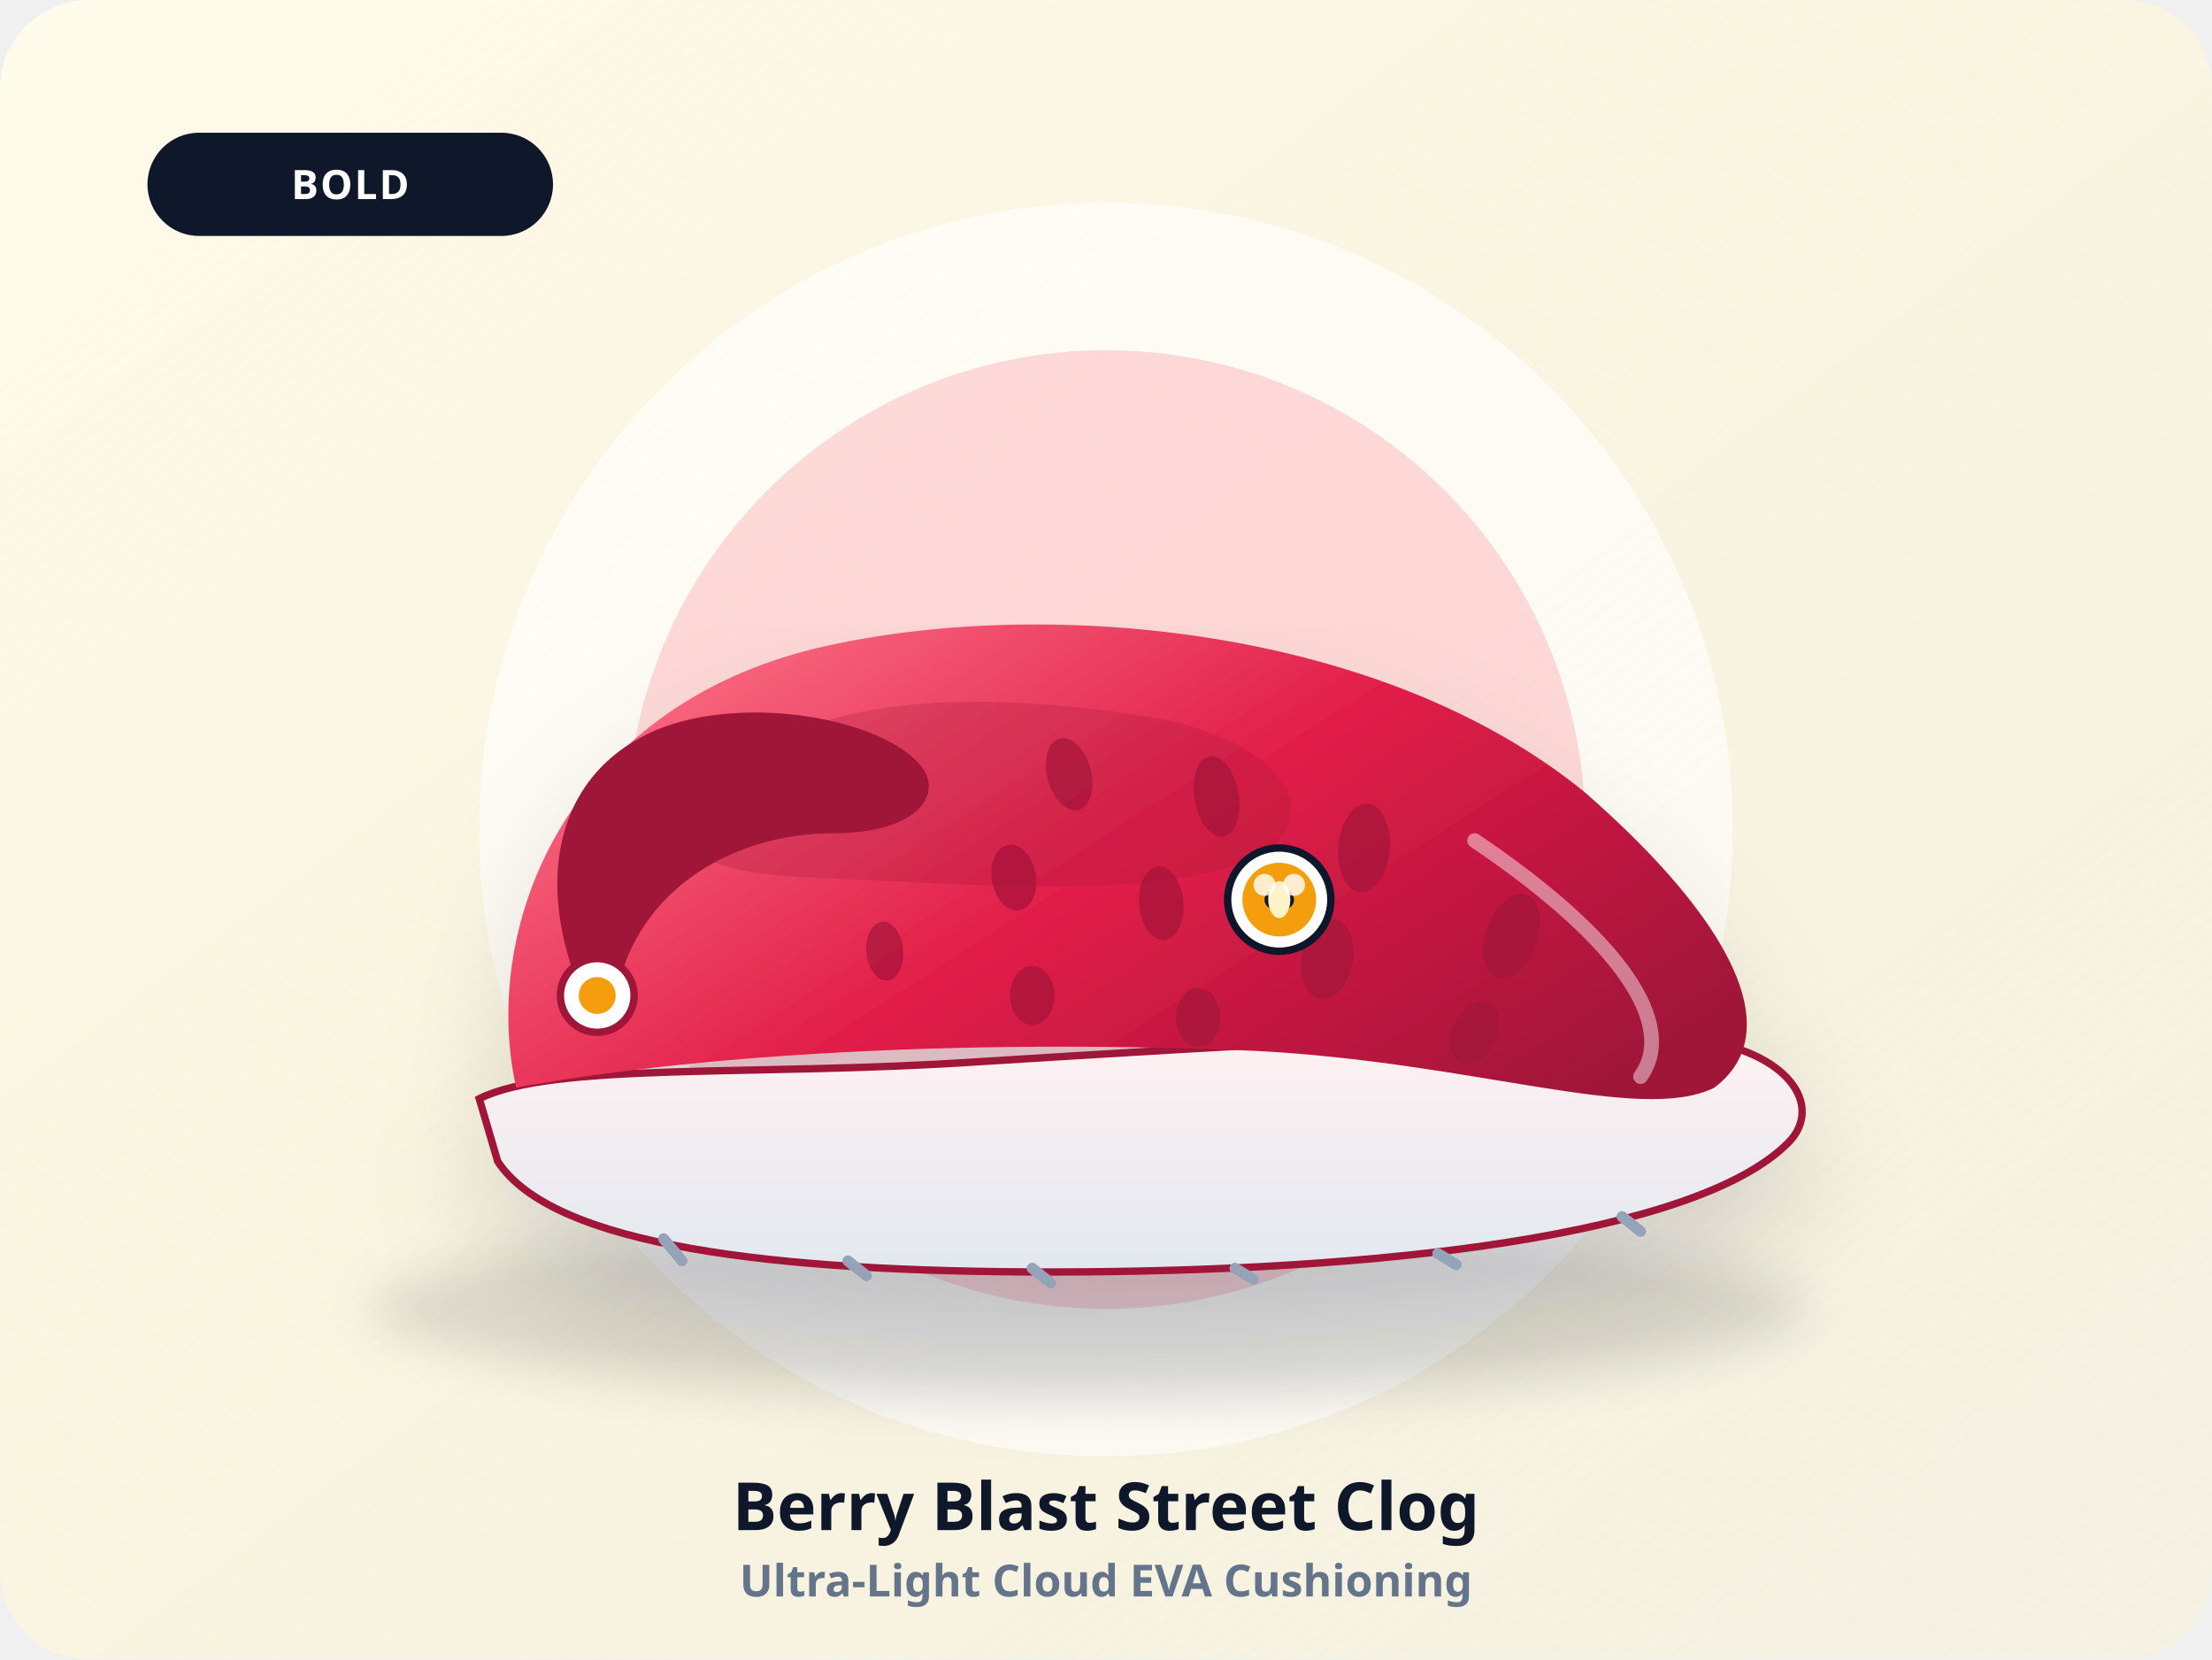
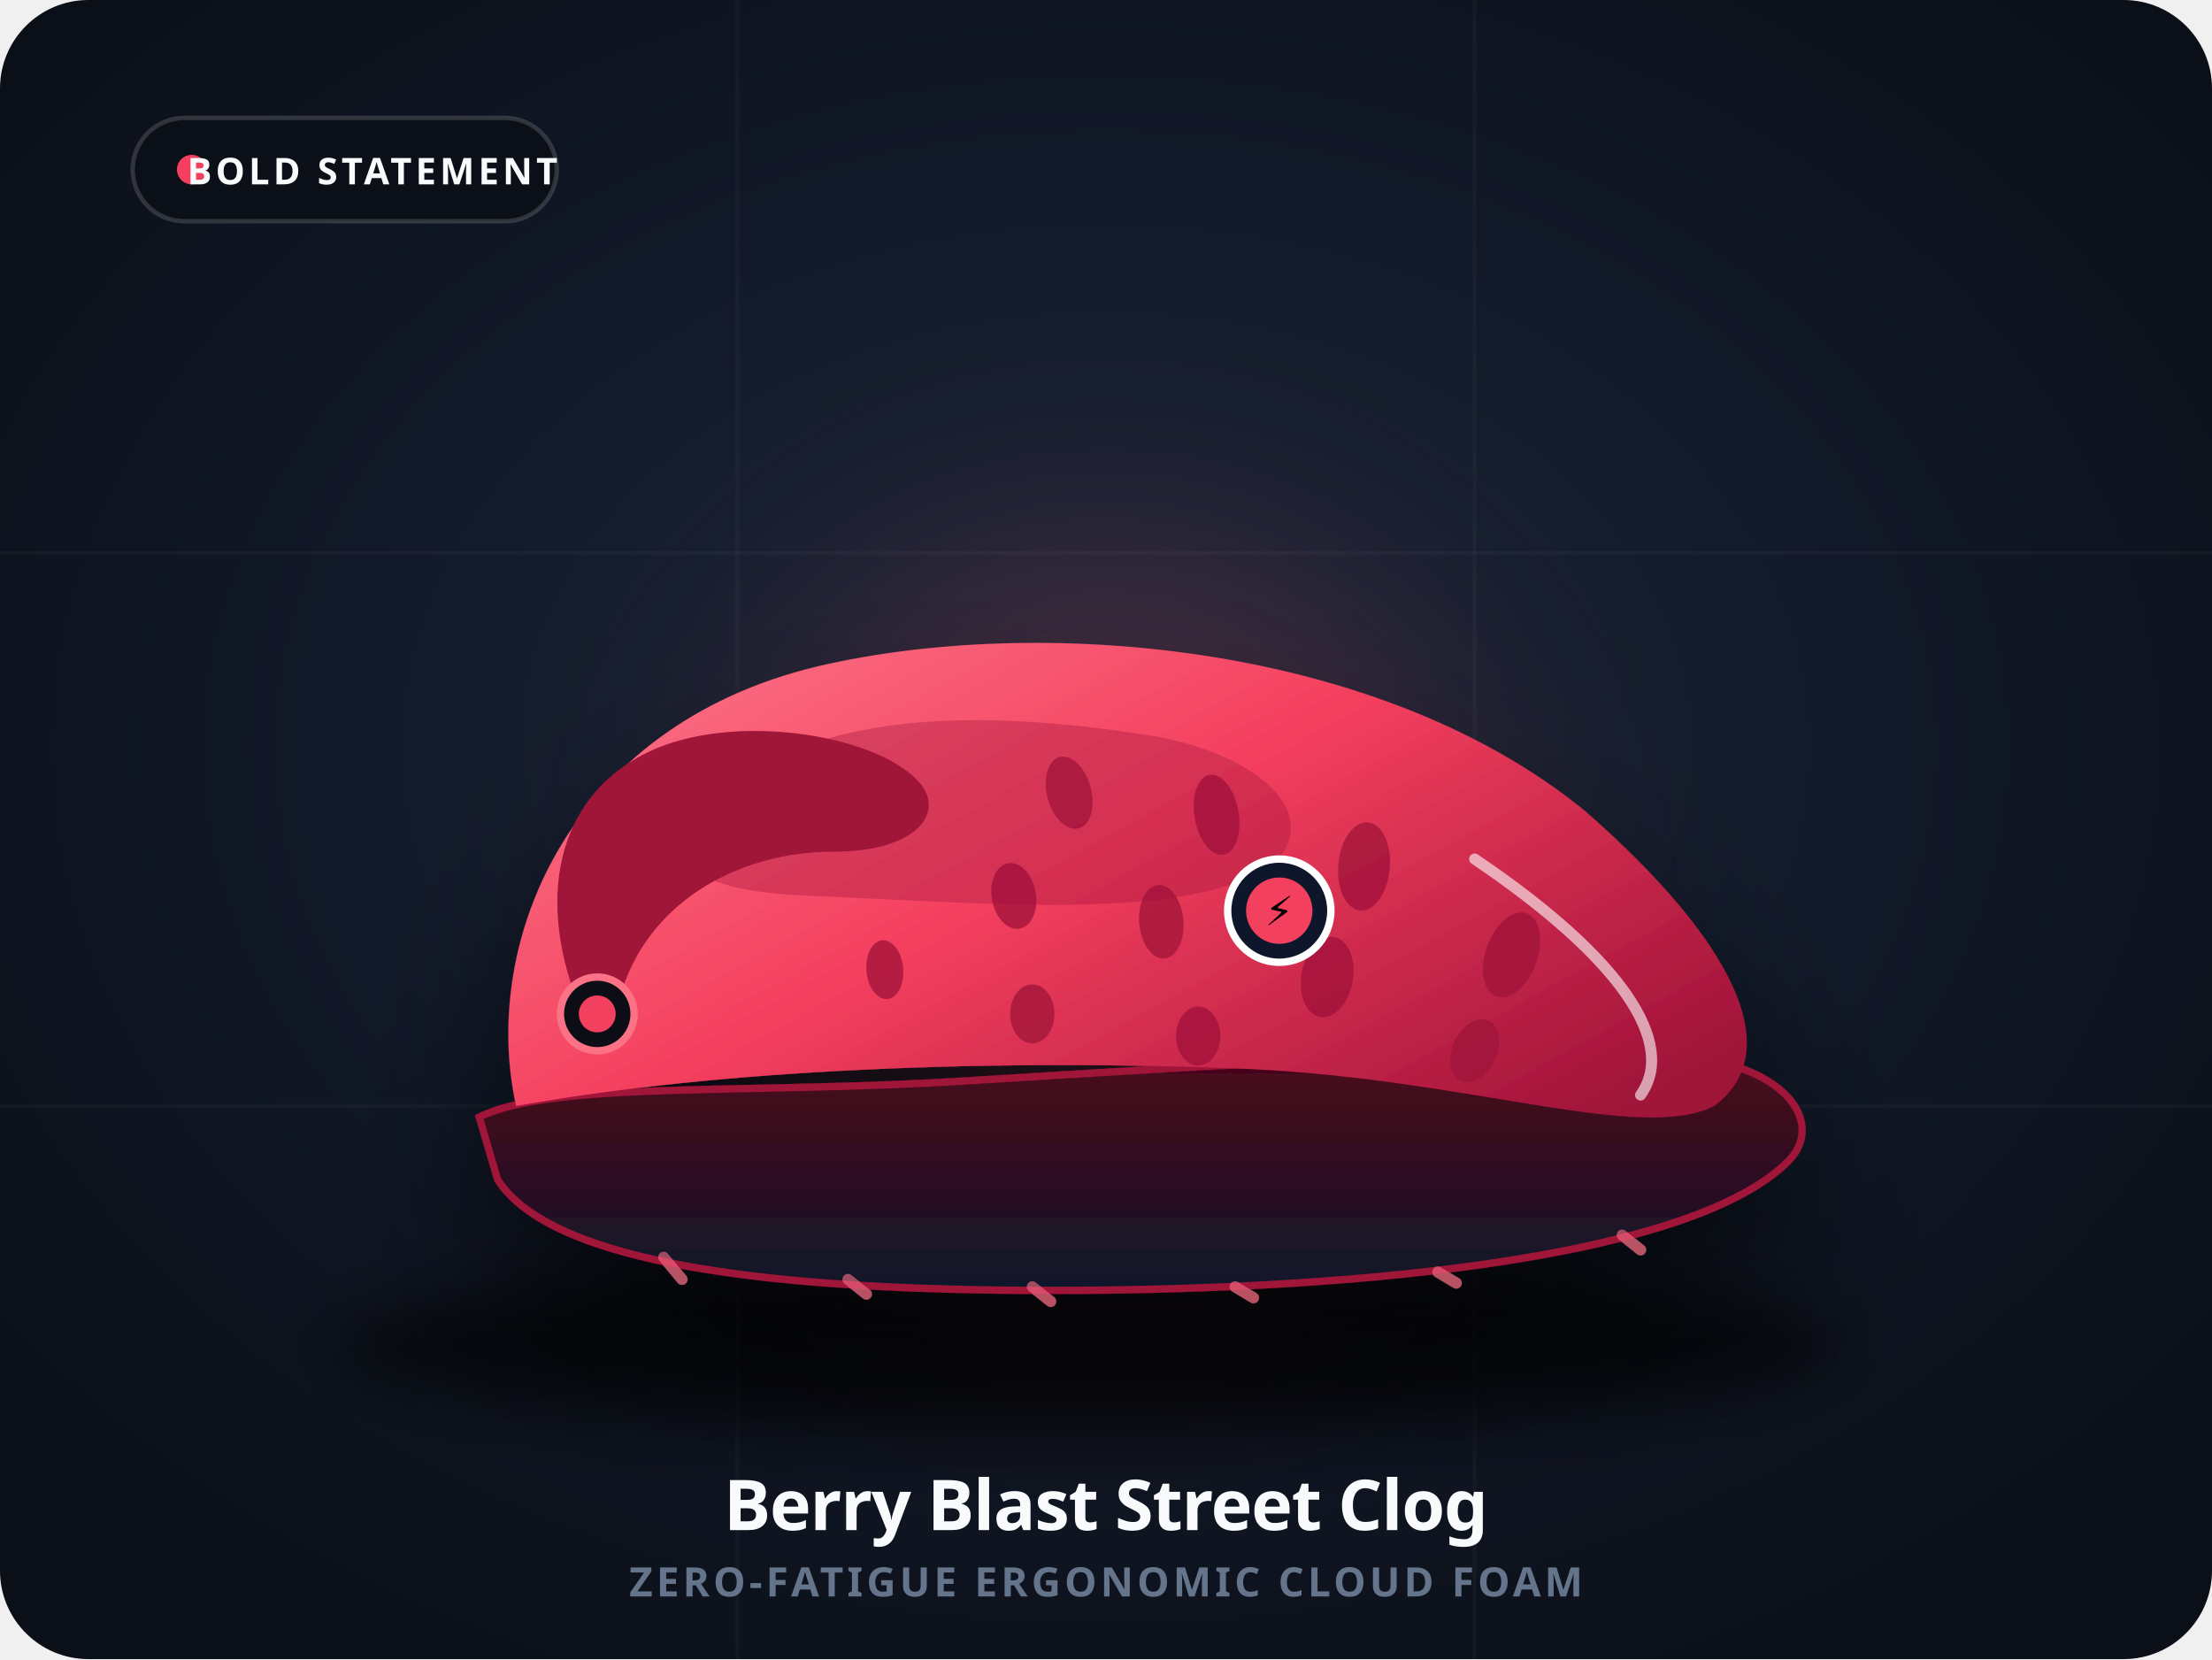
<svg xmlns="http://www.w3.org/2000/svg" viewBox="0 0 600 450" width="100%" height="100%">
  <defs>
-     <linearGradient id="bgGrad" x1="0%" y1="0%" x2="100%" y2="100%">
-       <stop offset="0%" stop-color="#FFFBEB" />
-       <stop offset="100%" stop-color="#FEF3C7" stop-opacity="0.3" />
-     </linearGradient>
-     <linearGradient id="clogBody" x1="0%" y1="20%" x2="100%" y2="80%">
+     <radialGradient id="studioDark" cx="50%" cy="45%" r="65%">
+       <stop offset="0%" stop-color="#1E293B" />
+       <stop offset="55%" stop-color="#111827" />
+       <stop offset="100%" stop-color="#0B0F17" />
+     </radialGradient>
+     <radialGradient id="neonHalo" cx="50%" cy="55%" r="50%">
+       <stop offset="0%" stop-color="#F43F5E" stop-opacity="0.35" />
+       <stop offset="60%" stop-color="#F43F5E" stop-opacity="0.08" />
+       <stop offset="100%" stop-color="#0B0F17" stop-opacity="0" />
+     </radialGradient>
+     <linearGradient id="clogBody" x1="0%" y1="15%" x2="100%" y2="85%">
      <stop offset="0%" stop-color="#FB7185" />
-       <stop offset="50%" stop-color="#E11D48" />
+       <stop offset="45%" stop-color="#F43F5E" />
      <stop offset="100%" stop-color="#9F1239" />
    </linearGradient>
    <linearGradient id="soleGrad" x1="0%" y1="0%" x2="0%" y2="100%">
-       <stop offset="0%" stop-color="#FFF1F2" />
-       <stop offset="100%" stop-color="#E2E8F0" />
+       <stop offset="0%" stop-color="#4C0519" />
+       <stop offset="100%" stop-color="#0F172A" />
    </linearGradient>
-     <filter id="shadow" x="-10%" y="-10%" width="130%" height="140%">
-       <feDropShadow dx="0" dy="18" stdDeviation="16" flood-color="#0F172A" flood-opacity="0.14" />
+     <filter id="floatShadow" x="-20%" y="-20%" width="140%" height="150%">
+       <feDropShadow dx="0" dy="24" stdDeviation="20" flood-color="#000000" flood-opacity="0.65" />
    </filter>
  </defs>
-   <rect width="600" height="450" fill="url(#bgGrad)" rx="24" />
-   <circle cx="300" cy="225" r="170" fill="#FFFFFF" opacity="0.6" />
-   <circle cx="300" cy="225" r="130" fill="#FB7185" opacity="0.25" />
-   <g transform="translate(40, 36)">
-     <rect width="110" height="28" rx="14" fill="#0F172A" />
-     <text x="55" y="18" fill="#FFFFFF" font-family="'Plus Jakarta Sans', system-ui, sans-serif" font-size="11" font-weight="700" text-anchor="middle" letter-spacing="0.5">BOLD</text>
+   <rect width="600" height="450" fill="url(#studioDark)" rx="24" />
+   <g stroke="rgba(255, 255, 255, 0.03)" stroke-width="1">
+     <line x1="0" y1="150" x2="600" y2="150" />
+     <line x1="0" y1="300" x2="600" y2="300" />
+     <line x1="200" y1="0" x2="200" y2="450" />
+     <line x1="400" y1="0" x2="400" y2="450" />
  </g>
-   <ellipse cx="295" cy="355" rx="195" ry="24" fill="#0F172A" opacity="0.12" filter="blur(6px)" />
-   <g filter="url(#shadow)" transform="translate(10, 0)">
+   <circle cx="300" cy="235" r="170" fill="url(#neonHalo)" />
+   <g transform="translate(36, 32)">
+     <rect width="115" height="28" rx="14" fill="#0B0F17" stroke="rgba(255, 255, 255, 0.15)" stroke-width="1.2" />
+     <circle cx="16" cy="14" r="4" fill="#F43F5E" />
+     <text x="65" y="18" fill="#F8FAFC" font-family="'Outfit', sans-serif" font-size="10" font-weight="800" text-anchor="middle" letter-spacing="1">BOLD STATEMENT</text>
+   </g>
+   <ellipse cx="295" cy="365" rx="205" ry="24" fill="#000000" opacity="0.6" filter="blur(8px)" />
+   <g filter="url(#floatShadow)" transform="translate(10, 5)">
    <path d="M 125 315               C 140 338, 200 345, 275 345               C 365 345, 450 335, 475 310               C 485 300, 475 285, 450 282               C 410 278, 320 284, 255 288               C 195 292, 140 288, 120 298               Z" fill="url(#soleGrad)" stroke="#9F1239" stroke-width="2" />
-     <path d="M 170 336 L 175 342 M 220 342 L 225 346 M 270 344 L 275 348 M 325 344 L 330 347 M 380 340 L 385 343 M 430 330 L 435 334" stroke="#94A3B8" stroke-width="3" stroke-linecap="round" />
+     <path d="M 170 336 L 175 342 M 220 342 L 225 346 M 270 344 L 275 348 M 325 344 L 330 347 M 380 340 L 385 343 M 430 330 L 435 334" stroke="#FB7185" stroke-width="3" stroke-linecap="round" opacity="0.6" />
    <path d="M 130 295               C 120 250, 145 190, 215 175               C 275 162, 365 170, 420 215               C 460 250, 475 280, 455 295               C 435 305, 390 288, 330 285               C 260 282, 185 285, 130 295 Z" fill="url(#clogBody)" />
-     <path d="M 175 220               C 200 190, 245 185, 305 195               C 330 200, 350 215, 335 230               C 310 245, 260 240, 210 238               C 185 237, 172 232, 175 220 Z" fill="#9F1239" opacity="0.25" />
+     <path d="M 175 220               C 200 190, 245 185, 305 195               C 330 200, 350 215, 335 230               C 310 245, 260 240, 210 238               C 185 237, 172 232, 175 220 Z" fill="#9F1239" opacity="0.35" />
    <path d="M 148 270               C 135 240, 140 210, 168 198               C 192 188, 230 195, 240 208               C 246 216, 238 226, 216 226               C 190 226, 165 240, 158 266 Z" fill="#9F1239" />
-     <circle cx="152" cy="270" r="10" fill="#FFFFFF" stroke="#9F1239" stroke-width="2" />
-     <circle cx="152" cy="270" r="5" fill="#F59E0B" />
-     <ellipse cx="280" cy="210" rx="6" ry="10" fill="#9F1239" opacity="0.65" transform="rotate(-15 280 210)" />
-     <ellipse cx="320" cy="216" rx="6" ry="11" fill="#9F1239" opacity="0.65" transform="rotate(-10 320 216)" />
-     <ellipse cx="360" cy="230" rx="7" ry="12" fill="#9F1239" opacity="0.65" transform="rotate(5 360 230)" />
-     <ellipse cx="400" cy="254" rx="7" ry="12" fill="#9F1239" opacity="0.65" transform="rotate(20 400 254)" />
-     <ellipse cx="265" cy="238" rx="6" ry="9" fill="#9F1239" opacity="0.65" transform="rotate(-10 265 238)" />
-     <ellipse cx="305" cy="245" rx="6" ry="10" fill="#9F1239" opacity="0.65" transform="rotate(-5 305 245)" />
-     <ellipse cx="350" cy="260" rx="7" ry="11" fill="#9F1239" opacity="0.65" transform="rotate(10 350 260)" />
-     <ellipse cx="390" cy="280" rx="6" ry="9" fill="#9F1239" opacity="0.65" transform="rotate(25 390 280)" />
-     <ellipse cx="230" cy="258" rx="5" ry="8" fill="#9F1239" opacity="0.65" transform="rotate(-5 230 258)" />
-     <ellipse cx="270" cy="270" rx="6" ry="8" fill="#9F1239" opacity="0.65" />
-     <ellipse cx="315" cy="276" rx="6" ry="8" fill="#9F1239" opacity="0.65" />
-     <g transform="translate(325, 232)">
-       <circle cx="12" cy="12" r="14" fill="#FFFFFF" stroke="#0F172A" stroke-width="2" />
-       <circle cx="12" cy="12" r="10" fill="#F59E0B" />
-       <path d="M8 12 C8 8, 16 8, 16 12 C16 16, 8 16, 8 12 Z" fill="#0F172A" />
-       <ellipse cx="12" cy="12" rx="3" ry="5" fill="#FEF3C7" />
-       <circle cx="8" cy="8" r="3" fill="#FFFFFF" opacity="0.8" />
-       <circle cx="16" cy="8" r="3" fill="#FFFFFF" opacity="0.8" />
+     <circle cx="152" cy="270" r="10" fill="#0B0F17" stroke="#FB7185" stroke-width="2" />
+     <circle cx="152" cy="270" r="5" fill="#F43F5E" />
+     <ellipse cx="280" cy="210" rx="6" ry="10" fill="#9F1239" opacity="0.75" transform="rotate(-15 280 210)" />
+     <ellipse cx="320" cy="216" rx="6" ry="11" fill="#9F1239" opacity="0.75" transform="rotate(-10 320 216)" />
+     <ellipse cx="360" cy="230" rx="7" ry="12" fill="#9F1239" opacity="0.75" transform="rotate(5 360 230)" />
+     <ellipse cx="400" cy="254" rx="7" ry="12" fill="#9F1239" opacity="0.75" transform="rotate(20 400 254)" />
+     <ellipse cx="265" cy="238" rx="6" ry="9" fill="#9F1239" opacity="0.75" transform="rotate(-10 265 238)" />
+     <ellipse cx="305" cy="245" rx="6" ry="10" fill="#9F1239" opacity="0.75" transform="rotate(-5 305 245)" />
+     <ellipse cx="350" cy="260" rx="7" ry="11" fill="#9F1239" opacity="0.75" transform="rotate(10 350 260)" />
+     <ellipse cx="390" cy="280" rx="6" ry="9" fill="#9F1239" opacity="0.75" transform="rotate(25 390 280)" />
+     <ellipse cx="230" cy="258" rx="5" ry="8" fill="#9F1239" opacity="0.75" transform="rotate(-5 230 258)" />
+     <ellipse cx="270" cy="270" rx="6" ry="8" fill="#9F1239" opacity="0.75" />
+     <ellipse cx="315" cy="276" rx="6" ry="8" fill="#9F1239" opacity="0.75" />
+     <g transform="translate(325, 230)">
+       <circle cx="12" cy="12" r="14" fill="#0F172A" stroke="#FFFFFF" stroke-width="2" />
+       <circle cx="12" cy="12" r="9" fill="#F43F5E" />
+       <text x="12" y="16" fill="#000000" font-family="'Outfit', sans-serif" font-size="11" font-weight="900" text-anchor="middle">⚡</text>
    </g>
-     <path d="M 390 228 C 430 255, 445 278, 435 292" stroke="#FFFFFF" stroke-width="4" stroke-linecap="round" fill="none" opacity="0.45" />
+     <path d="M 390 228 C 430 255, 445 278, 435 292" stroke="#FFFFFF" stroke-width="3" stroke-linecap="round" fill="none" opacity="0.6" />
  </g>
-   <text x="300" y="415" font-family="'Plus Jakarta Sans', system-ui, sans-serif" font-size="18" font-weight="800" fill="#0F172A" text-anchor="middle">Berry Blast Street Clog</text>
-   <text x="300" y="433" font-family="'Plus Jakarta Sans', system-ui, sans-serif" font-size="12" font-weight="600" fill="#64748B" text-anchor="middle">Ultra-Light Cloud EVA Cushioning</text>
+   <text x="300" y="415" font-family="'Outfit', sans-serif" font-size="19" font-weight="800" fill="#F8FAFC" text-anchor="middle" letter-spacing="-0.3">Berry Blast Street Clog</text>
+   <text x="300" y="433" font-family="'Plus Jakarta Sans', sans-serif" font-size="11" font-weight="700" fill="#64748B" text-anchor="middle" letter-spacing="1">ZERO-FATIGUE ERGONOMIC CLOUD FOAM</text>
</svg>
